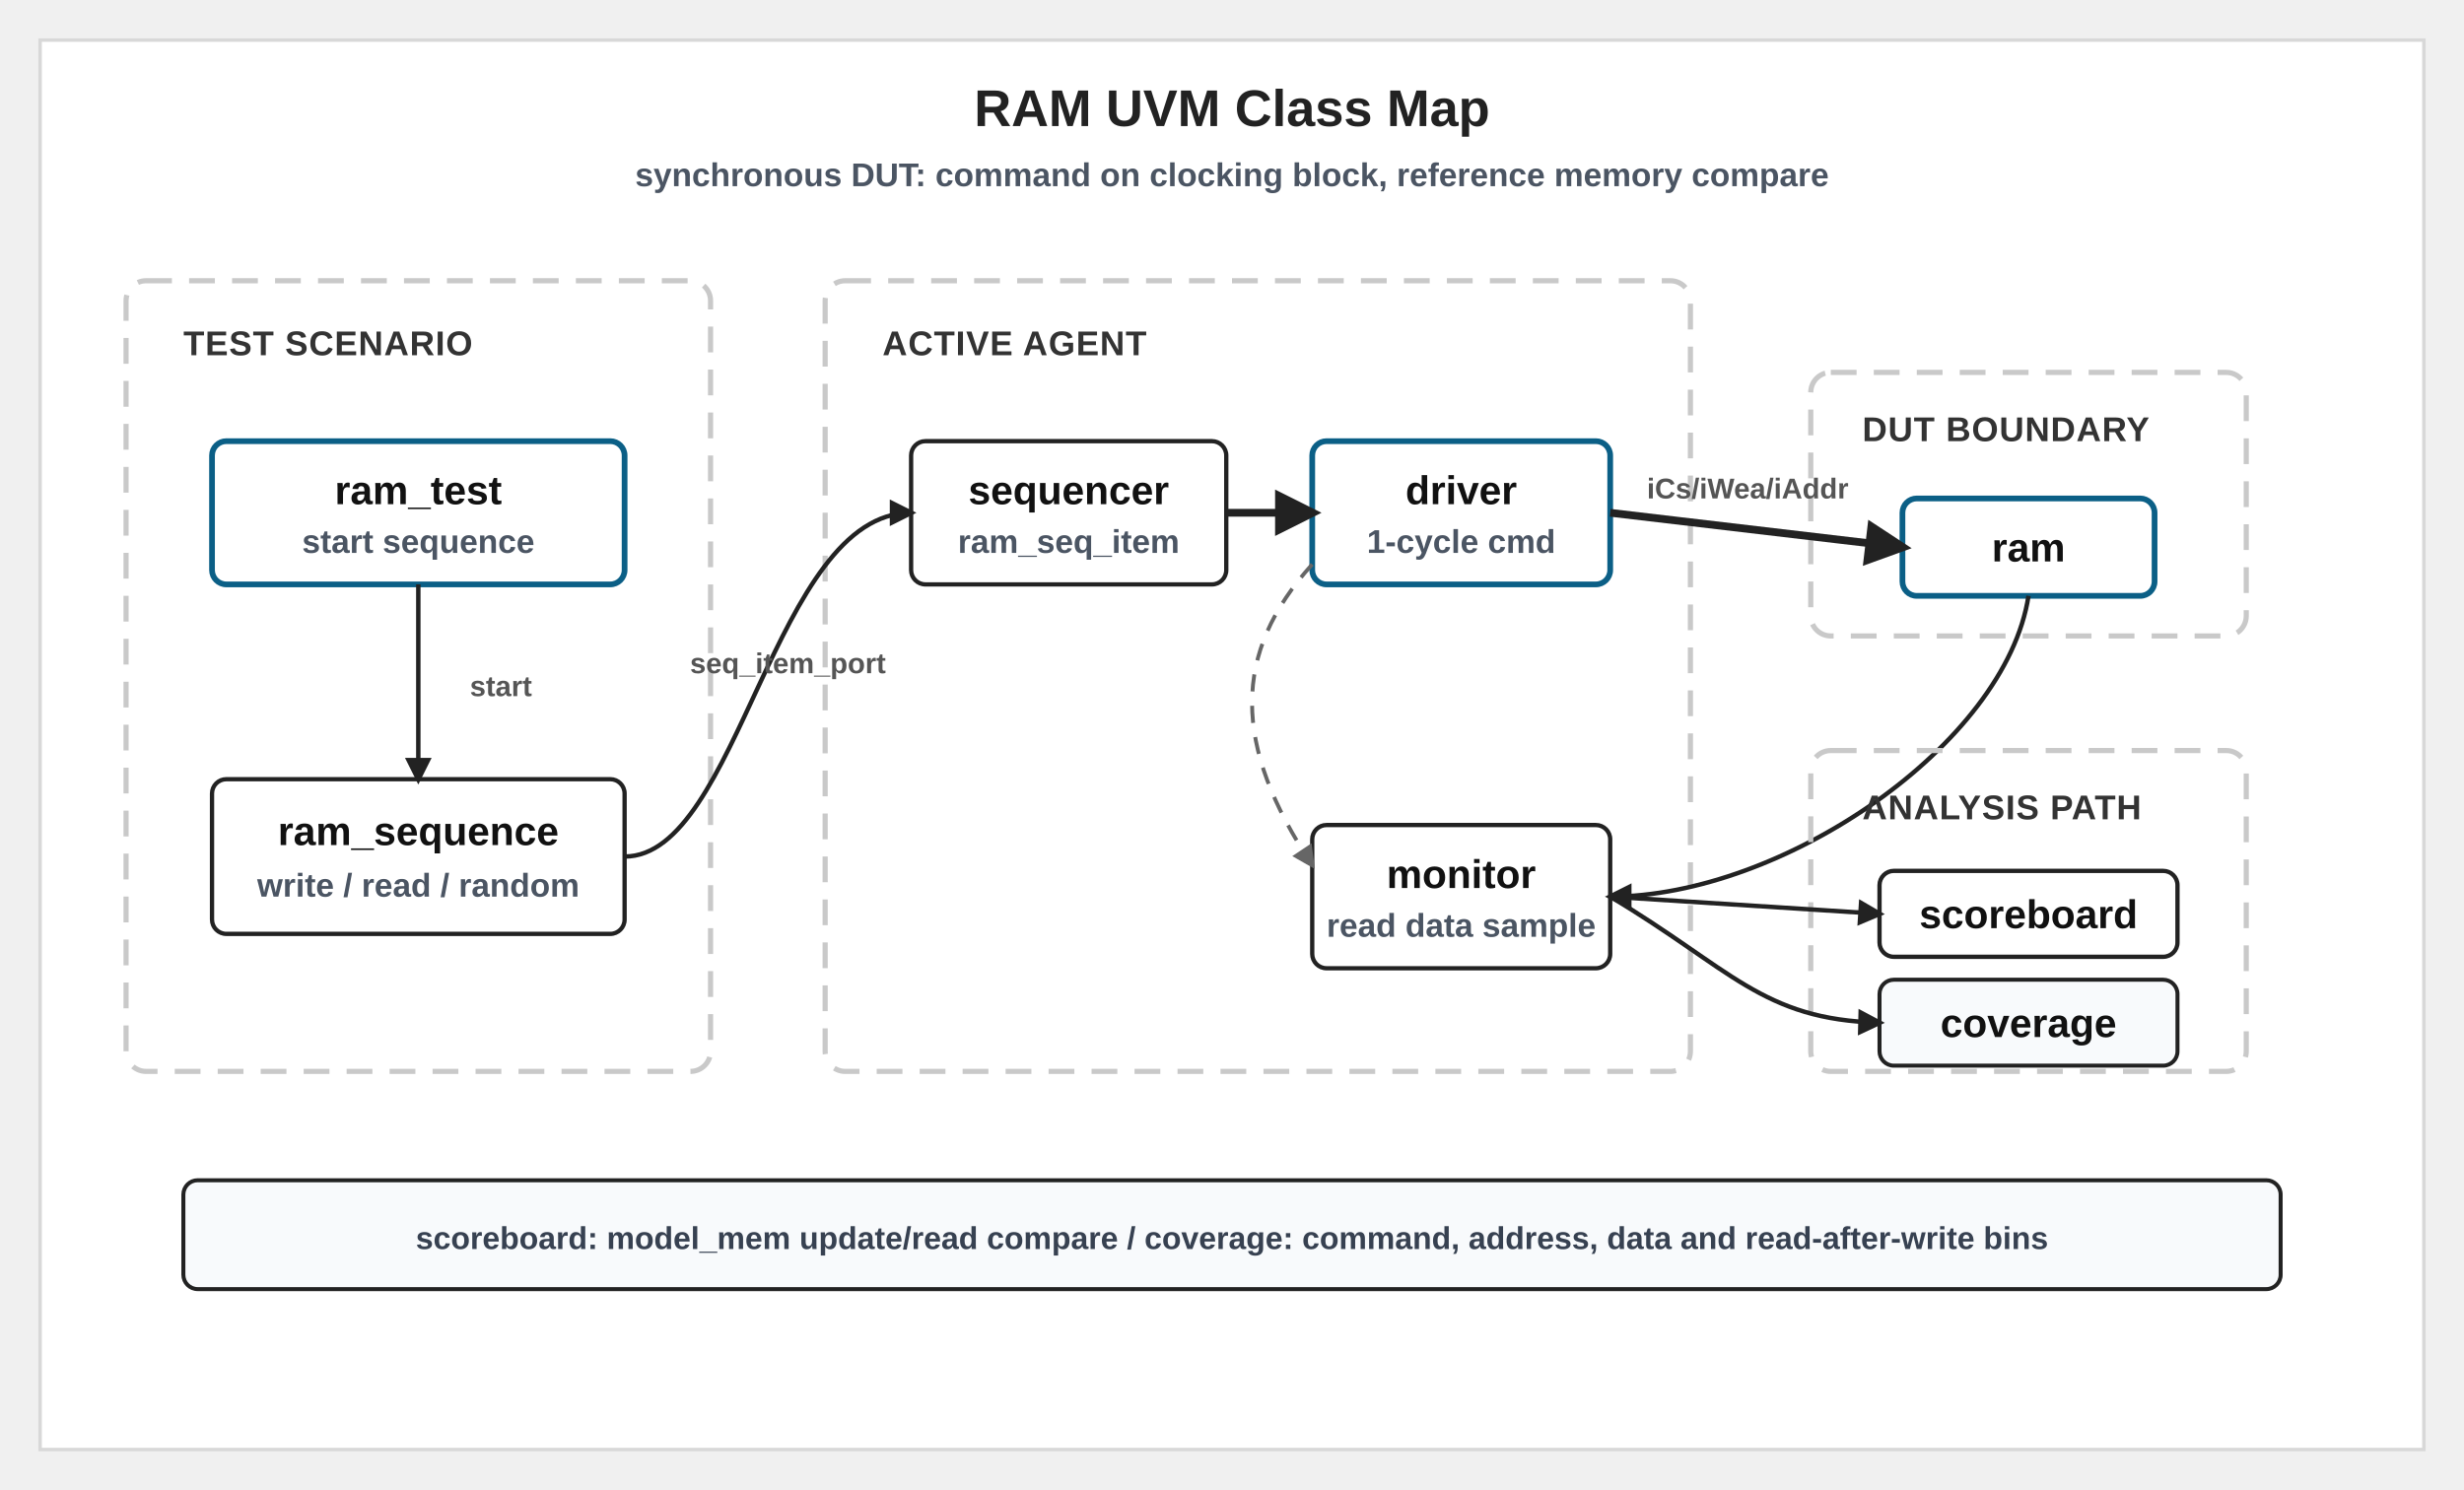
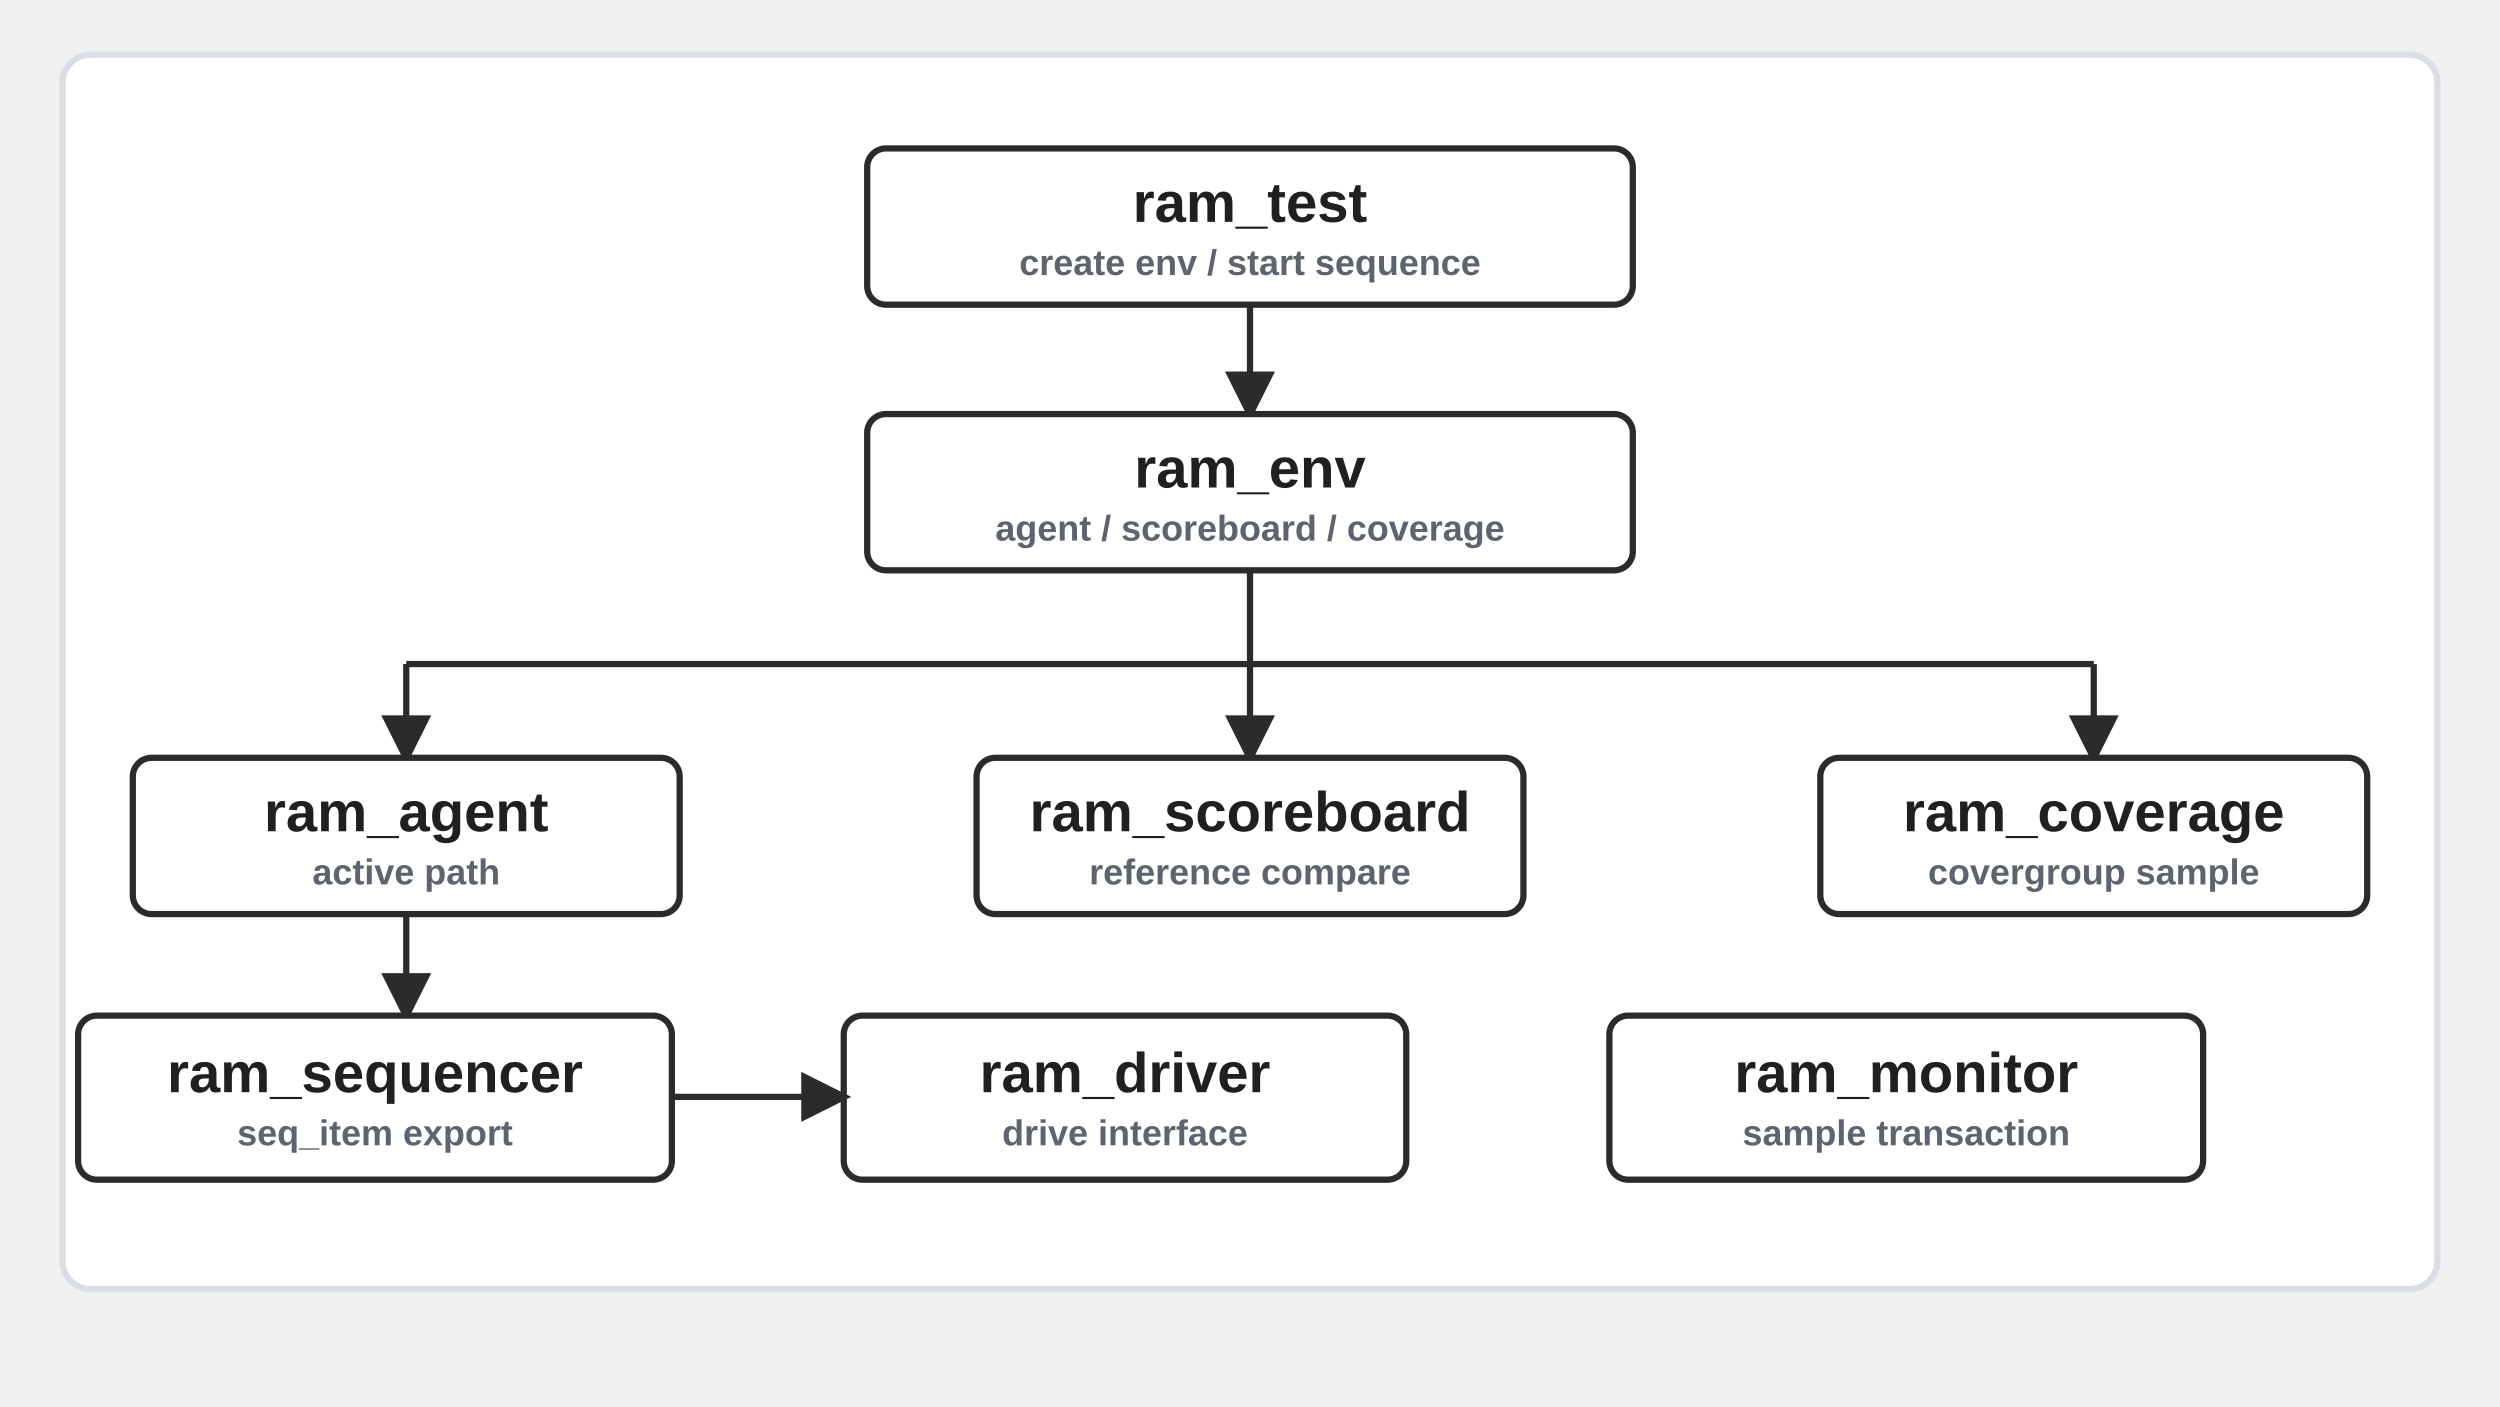
- <svg xmlns="http://www.w3.org/2000/svg" width="860" height="520" viewBox="0 0 860 520" style="background:#ffffff; font-family:'Pretendard','Noto Sans KR',Arial,sans-serif;">
+ <svg xmlns="http://www.w3.org/2000/svg" width="1600" height="900" viewBox="0 0 1600 900" style="background:#ffffff;font-family:'Pretendard','Noto Sans KR',Arial,sans-serif">
  <defs>
-     <style>
-       .frame { fill:#ffffff; stroke:#d8d8d8; stroke-width:1.2; }
-       .domain { fill:none; stroke:#c9c9c9; stroke-width:1.8; stroke-dasharray:9 6; }
-       .box { fill:#ffffff; stroke:#222222; stroke-width:1.5; }
-       .soft { fill:#f8fafc; stroke:#222222; stroke-width:1.4; }
-       .hi { fill:#ffffff; stroke:#0b5f86; stroke-width:2; }
-       .line { fill:none; stroke:#222222; stroke-width:1.55; marker-end:url(#arrow); }
-       .bus { fill:none; stroke:#222222; stroke-width:2.7; marker-end:url(#arrow); }
-       .dash { fill:none; stroke:#666666; stroke-width:1.35; stroke-dasharray:6 5; marker-end:url(#arrowGray); }
-       .title { font-size:18px; font-weight:800; fill:#222222; }
-       .lane { font-size:12px; font-weight:850; fill:#333333; letter-spacing:.3px; }
-       .label { font-size:14px; font-weight:850; fill:#111111; }
-       .small { font-size:11.5px; font-weight:600; fill:#4b5563; }
-       .tiny { font-size:10px; font-weight:650; fill:#555555; }
-       .note { font-size:11px; font-weight:700; fill:#374151; }
-     </style>
-     <marker id="arrow" viewBox="0 0 10 10" refX="8" refY="5" markerWidth="6" markerHeight="6" orient="auto">
-       <path d="M0 0 L10 5 L0 10 Z" fill="#222222" />
+     <marker id="arrow" viewBox="0 0 10 10" refX="8.5" refY="5" markerWidth="8" markerHeight="8" orient="auto">
+       <path d="M0 0 L10 5 L0 10 Z" fill="#2b2b2b" />
    </marker>
-     <marker id="arrowGray" viewBox="0 0 10 10" refX="8" refY="5" markerWidth="6" markerHeight="6" orient="auto">
-       <path d="M0 0 L10 5 L0 10 Z" fill="#666666" />
-     </marker>
+     <style>.frame{fill:#fff;stroke:#d9dee5;stroke-width:4}.box{fill:#fff;stroke:#2b2b2b;stroke-width:4}.line{fill:none;stroke:#2b2b2b;stroke-width:4;marker-end:url(#arrow)}.plain{fill:none;stroke:#2b2b2b;stroke-width:4}.name{font-size:36px;font-weight:900;fill:#202020}.sub{font-size:23px;font-weight:700;fill:#5d6470}</style>
  </defs>
-   <rect x="14" y="14" width="832" height="492" class="frame" />
-   <text x="430" y="44" class="title" text-anchor="middle">RAM UVM Class Map</text>
-   <text x="430" y="65" class="small" text-anchor="middle">synchronous DUT: command on clocking block, reference memory compare</text>
-   <rect x="44" y="98" width="204" height="276" rx="7" class="domain" />
-   <text x="64" y="124" class="lane">TEST SCENARIO</text>
-   <rect x="74" y="154" width="144" height="50" rx="5" class="hi" />
-   <text x="146" y="176" class="label" text-anchor="middle">ram_test</text>
-   <text x="146" y="193" class="small" text-anchor="middle">start sequence</text>
-   <rect x="74" y="272" width="144" height="54" rx="5" class="box" />
-   <text x="146" y="295" class="label" text-anchor="middle">ram_sequence</text>
-   <text x="146" y="313" class="small" text-anchor="middle">write / read / random</text>
-   <path d="M146 204 L146 272" class="line" />
-   <text x="164" y="243" class="tiny">start</text>
-   <rect x="288" y="98" width="302" height="276" rx="7" class="domain" />
-   <text x="308" y="124" class="lane">ACTIVE AGENT</text>
-   <rect x="318" y="154" width="110" height="50" rx="5" class="box" />
-   <text x="373" y="176" class="label" text-anchor="middle">sequencer</text>
-   <text x="373" y="193" class="small" text-anchor="middle">ram_seq_item</text>
-   <rect x="458" y="154" width="104" height="50" rx="5" class="hi" />
-   <text x="510" y="176" class="label" text-anchor="middle">driver</text>
-   <text x="510" y="193" class="small" text-anchor="middle">1-cycle cmd</text>
-   <rect x="458" y="288" width="104" height="50" rx="5" class="box" />
-   <text x="510" y="310" class="label" text-anchor="middle">monitor</text>
-   <text x="510" y="327" class="small" text-anchor="middle">read data sample</text>
-   <path d="M218 299 C258 299 270 179 318 179" class="line" />
-   <text x="275" y="235" class="tiny" text-anchor="middle">seq_item_port</text>
-   <path d="M428 179 L458 179" class="bus" />
-   <path d="M458 197 C430 228 430 260 458 302" class="dash" />
-   <rect x="632" y="130" width="152" height="92" rx="7" class="domain" />
-   <text x="650" y="154" class="lane">DUT BOUNDARY</text>
-   <rect x="664" y="174" width="88" height="34" rx="5" class="hi" />
-   <text x="708" y="196" class="label" text-anchor="middle">ram</text>
-   <path d="M562 179 L664 191" class="bus" />
-   <text x="610" y="174" class="tiny" text-anchor="middle">iCs/iWea/iAddr</text>
-   <path d="M708 208 C700 260 622 313 562 313" class="line" />
-   <rect x="632" y="262" width="152" height="112" rx="7" class="domain" />
-   <text x="650" y="286" class="lane">ANALYSIS PATH</text>
-   <rect x="656" y="304" width="104" height="30" rx="5" class="box" />
-   <text x="708" y="324" class="label" text-anchor="middle">scoreboard</text>
-   <rect x="656" y="342" width="104" height="30" rx="5" class="soft" />
-   <text x="708" y="362" class="label" text-anchor="middle">coverage</text>
-   <path d="M562 313 L656 319" class="line" />
-   <path d="M562 313 C604 338 615 356 656 357" class="line" />
-   <rect x="64" y="412" width="732" height="38" rx="5" class="soft" />
-   <text x="430" y="436" class="note" text-anchor="middle">scoreboard: model_mem update/read compare / coverage: command, address, data and read-after-write bins</text>
+   <rect x="40" y="35" width="1520" height="790" rx="18" class="frame" />
+   <g text-anchor="middle">
+     <rect x="555" y="95" width="490" height="100" rx="12" class="box" />
+     <text x="800" y="142" class="name">ram_test</text>
+     <text x="800" y="176" class="sub">create env / start sequence</text>
+     <path d="M800 195 V265" class="line" />
+     <rect x="555" y="265" width="490" height="100" rx="12" class="box" />
+     <text x="800" y="312" class="name">ram_env</text>
+     <text x="800" y="346" class="sub">agent / scoreboard / coverage</text>
+     <path d="M800 365 V425" class="plain" />
+     <path d="M260 425 H1340" class="plain" />
+     <path d="M260 425 V485" class="line" />
+     <path d="M800 425 V485" class="line" />
+     <path d="M1340 425 V485" class="line" />
+     <rect x="85" y="485" width="350" height="100" rx="12" class="box" />
+     <text x="260" y="532" class="name">ram_agent</text>
+     <text x="260" y="566" class="sub">active path</text>
+     <rect x="625" y="485" width="350" height="100" rx="12" class="box" />
+     <text x="800" y="532" class="name">ram_scoreboard</text>
+     <text x="800" y="566" class="sub">reference compare</text>
+     <rect x="1165" y="485" width="350" height="100" rx="12" class="box" />
+     <text x="1340" y="532" class="name">ram_coverage</text>
+     <text x="1340" y="566" class="sub">covergroup sample</text>
+     <path d="M260 585 V650" class="line" />
+     <rect x="50" y="650" width="380" height="105" rx="12" class="box" />
+     <text x="240" y="699" class="name">ram_sequencer</text>
+     <text x="240" y="733" class="sub">seq_item export</text>
+     <rect x="540" y="650" width="360" height="105" rx="12" class="box" />
+     <text x="720" y="699" class="name">ram_driver</text>
+     <text x="720" y="733" class="sub">drive interface</text>
+     <rect x="1030" y="650" width="380" height="105" rx="12" class="box" />
+     <text x="1220" y="699" class="name">ram_monitor</text>
+     <text x="1220" y="733" class="sub">sample transaction</text>
+     <path d="M430 702 H540" class="line" />
+   </g>
</svg>
